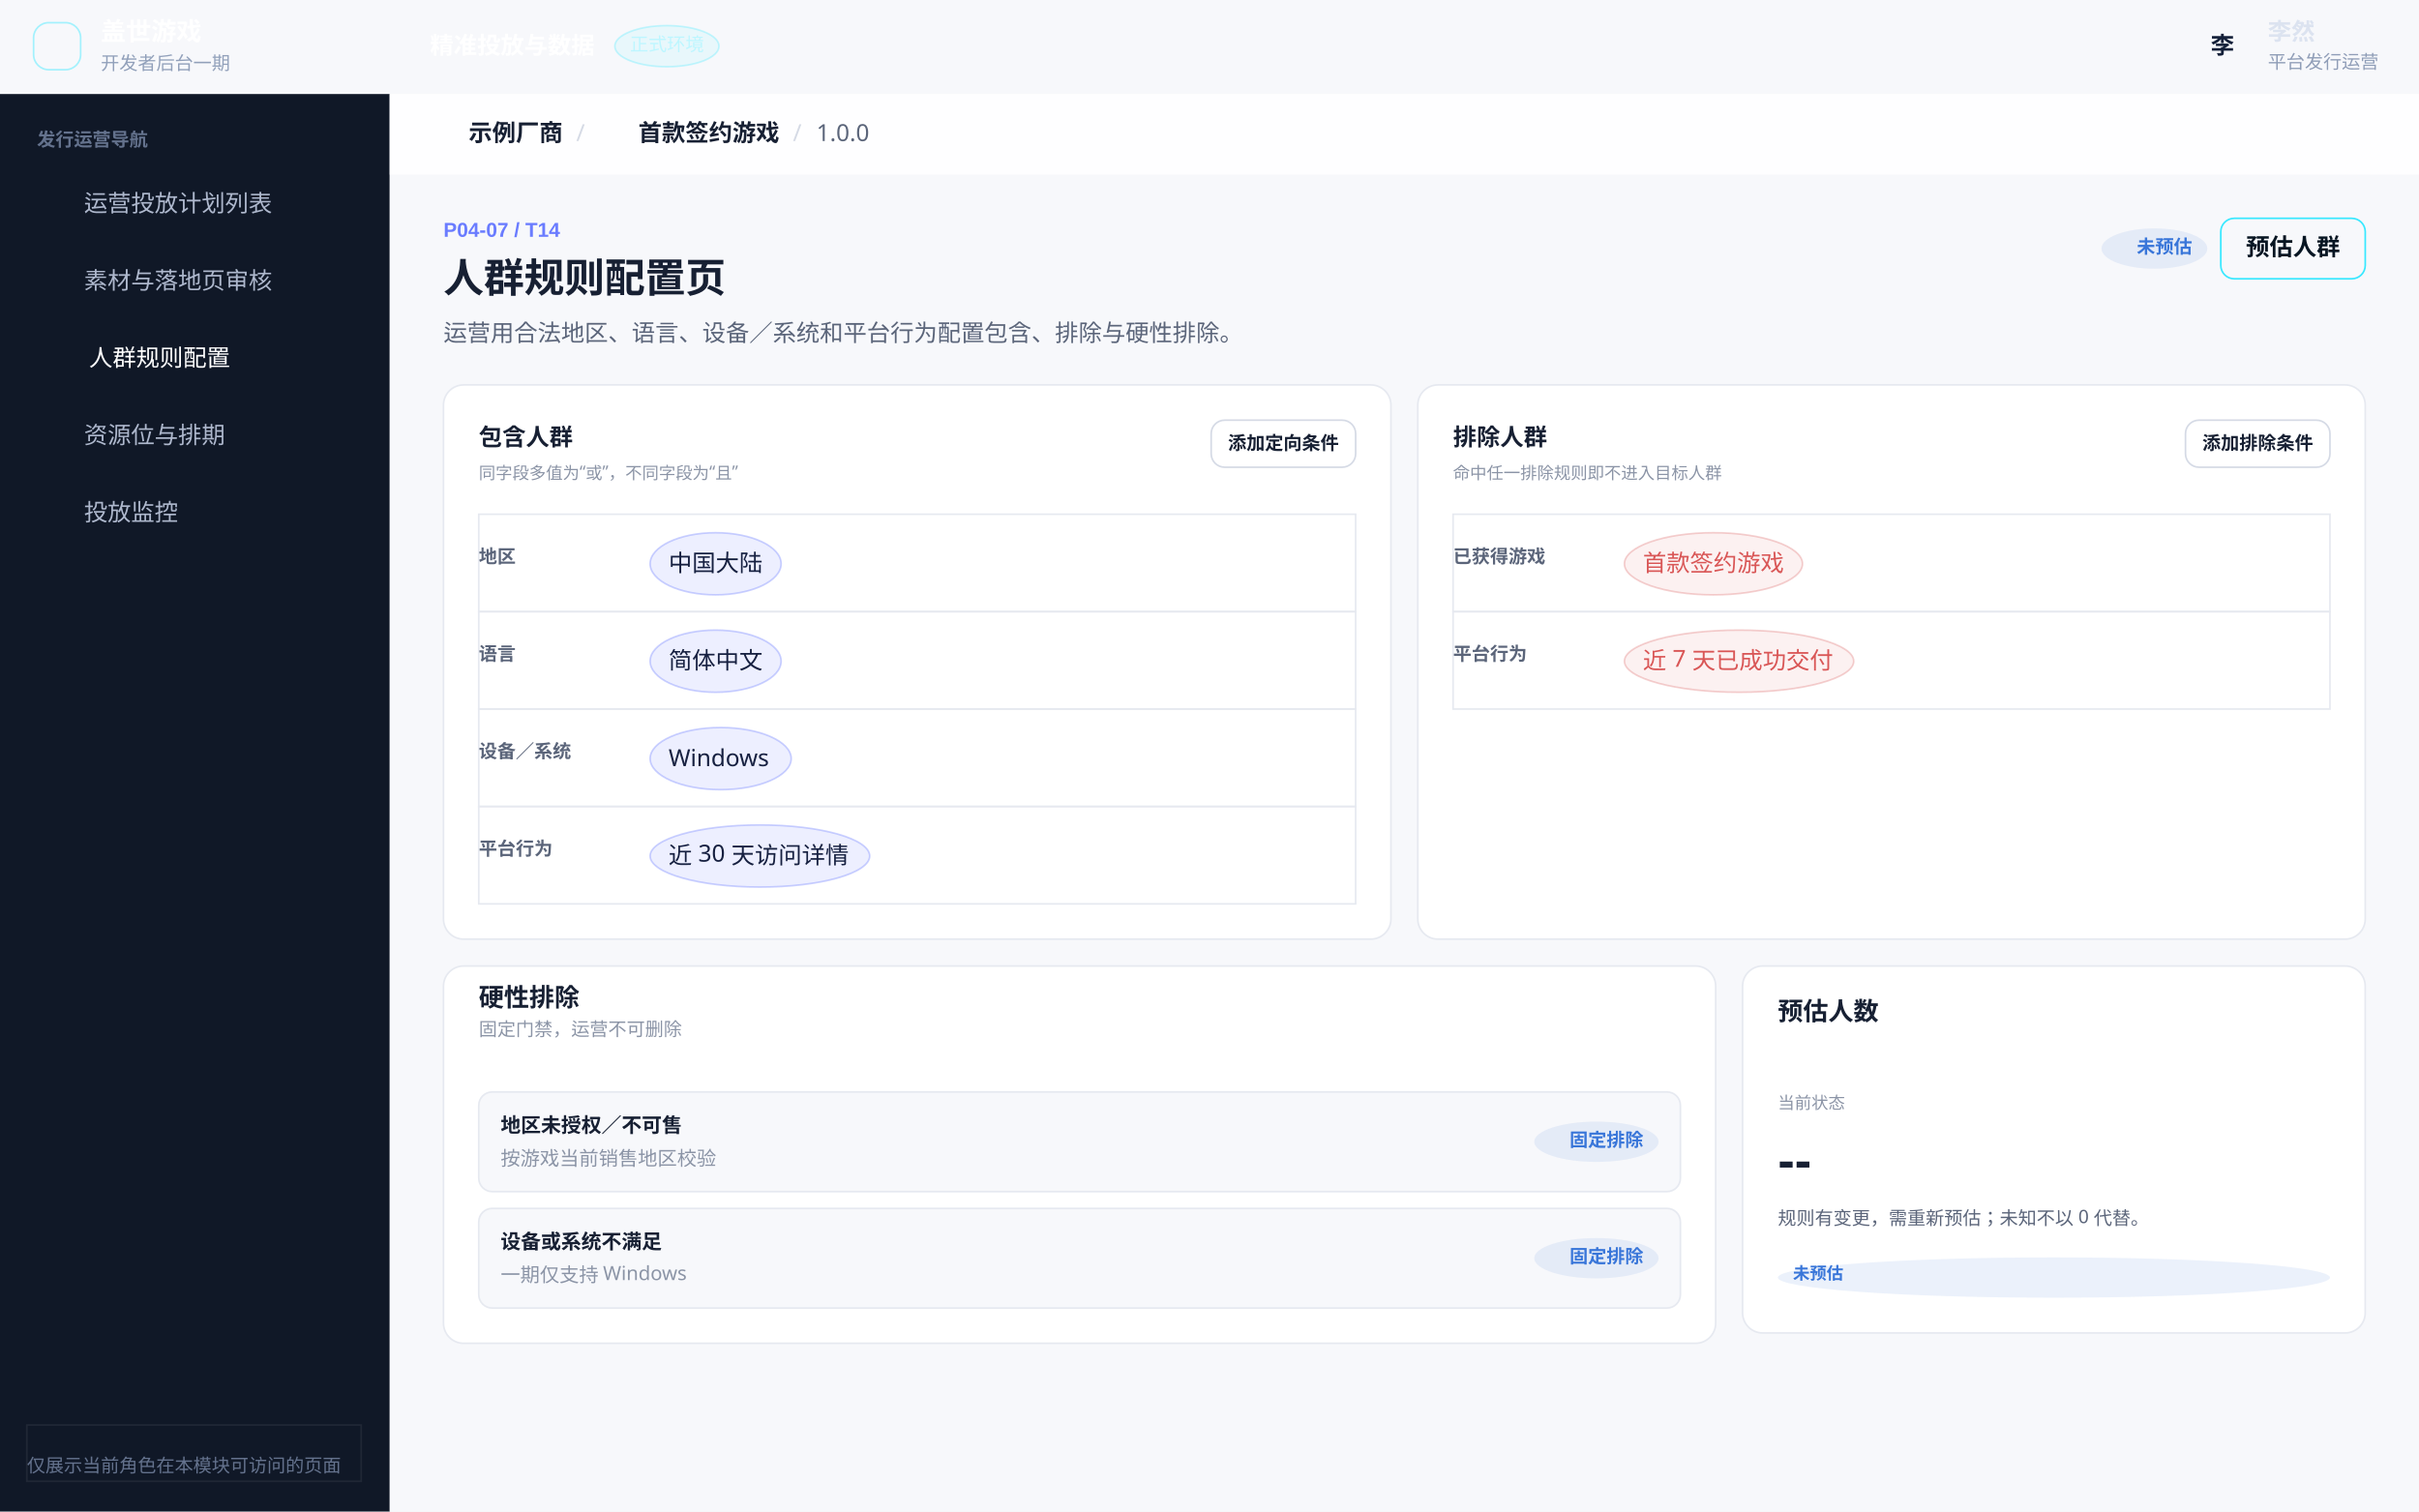
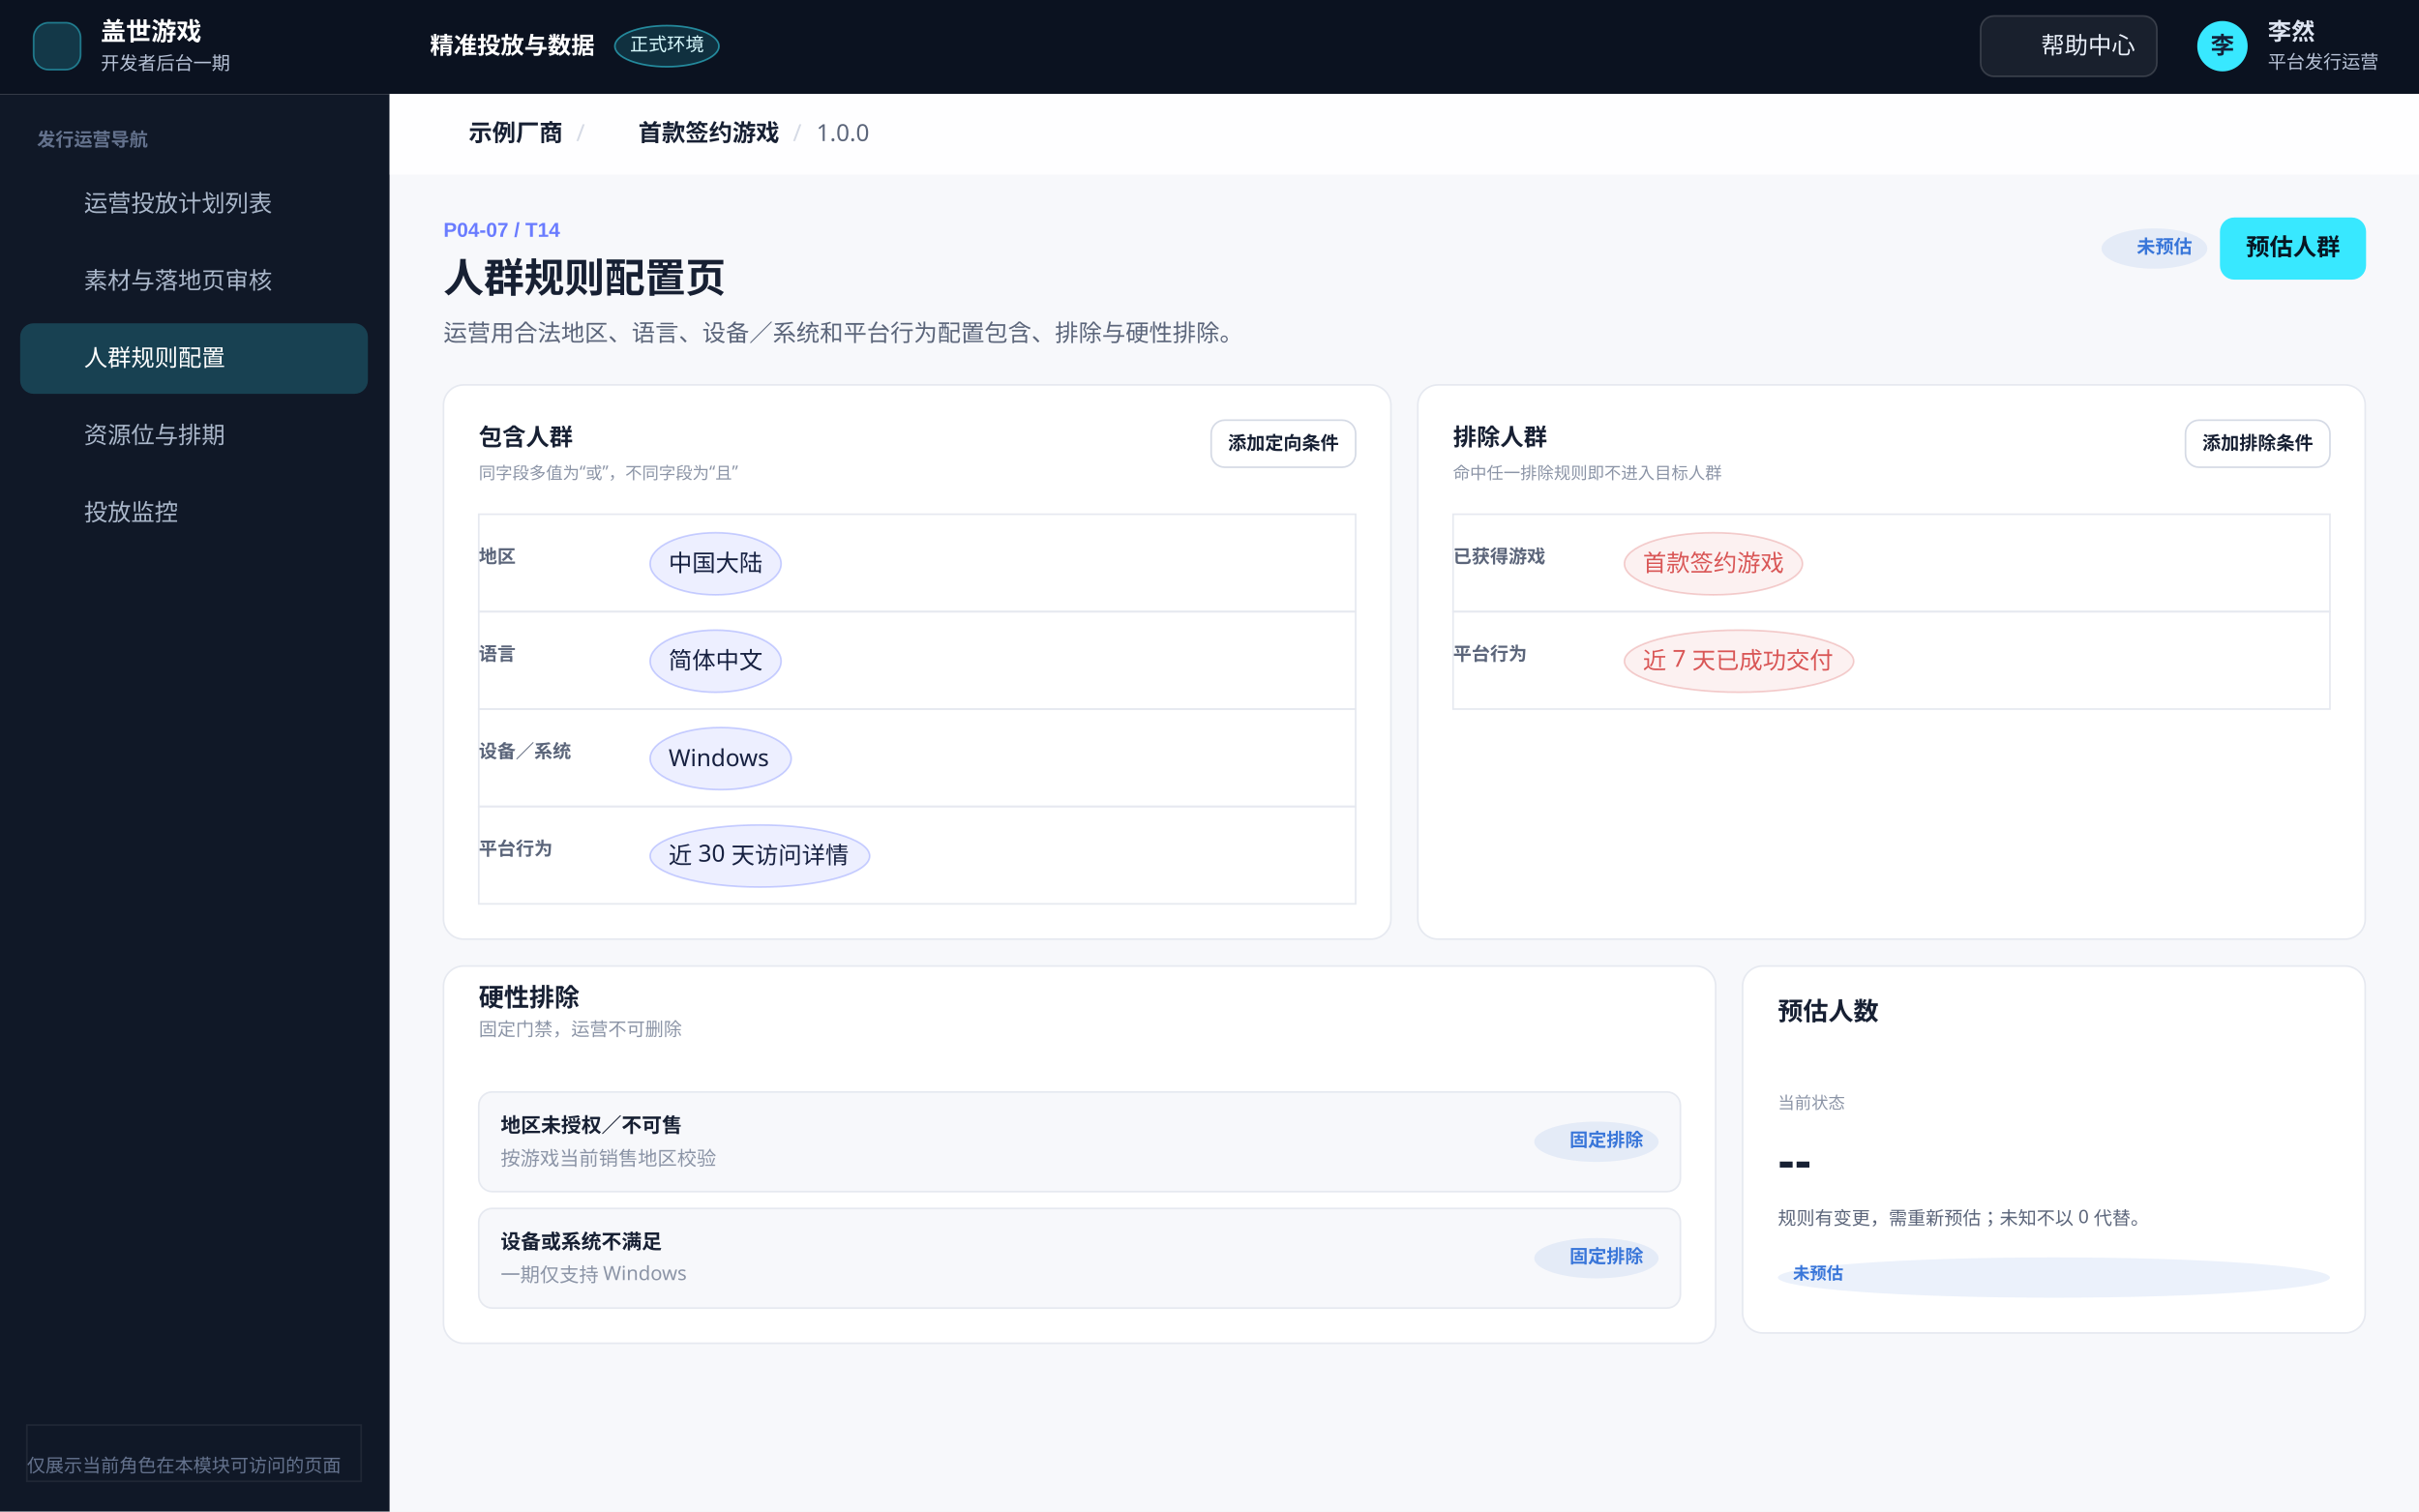
<svg xmlns="http://www.w3.org/2000/svg" width="1440" height="900" viewBox="0 0 1440 900">
  <defs>
    <clipPath id="clip-P04-07">
      <rect width="1440" height="900" />
    </clipPath>
  </defs>
  <g id="P04-07" data-frame-id="P04-07" data-role="operations" data-template="T14" clip-path="url(#clip-P04-07)">
    <rect id="node-P04-07-shape-0" x="0.00" y="0.00" width="1440.00" height="900.00" rx="0.00" fill="#f7f8fb" fill-opacity="1.000" />
-     <rect id="node-P04-07-shape-1" x="20.00" y="13.50" width="28.00" height="28.00" rx="9.00" fill="#000000" fill-opacity="0.000" stroke="#38e8ff" stroke-opacity="0.440" stroke-width="1.00" />
-     <rect id="node-P04-07-shape-2" x="366.00" y="15.25" width="62.00" height="24.50" rx="999.00" fill="#38e8ff" fill-opacity="0.080" stroke="#38e8ff" stroke-opacity="0.280" stroke-width="1.00" />
-     <rect id="node-P04-07-shape-3" x="0.00" y="56.00" width="232.00" height="844.00" rx="0.00" fill="#101827" fill-opacity="1.000" />
-     <rect id="node-P04-07-shape-4" x="16.00" y="848.50" width="199.00" height="33.50" rx="0.00" fill="#000000" fill-opacity="0.000" stroke="#ffffff" stroke-opacity="0.070" stroke-width="1.00" />
-     <rect id="node-P04-07-shape-5" x="232.00" y="56.00" width="1208.00" height="844.00" rx="0.00" fill="#f7f8fb" fill-opacity="1.000" />
-     <rect id="node-P04-07-shape-6" x="232.00" y="56.00" width="1208.00" height="48.00" rx="0.00" fill="#ffffff" fill-opacity="0.880" />
-     <rect id="node-P04-07-shape-7" x="1251.00" y="136.00" width="63.00" height="24.00" rx="999.00" fill="#3976d9" fill-opacity="0.100" />
-     <rect id="node-P04-07-shape-8" x="1322.00" y="130.00" width="86.00" height="36.00" rx="8.00" fill="#000000" fill-opacity="0.000" stroke="#38e8ff" stroke-opacity="1.000" stroke-width="1.00" />
-     <rect id="node-P04-07-shape-9" x="264.00" y="229.19" width="564.00" height="330.00" rx="12.00" fill="#ffffff" fill-opacity="1.000" stroke="#e6e9f0" stroke-opacity="1.000" stroke-width="1.00" />
-     <rect id="node-P04-07-shape-10" x="721.00" y="250.19" width="86.00" height="28.00" rx="8.00" fill="#ffffff" fill-opacity="1.000" stroke="#d5dae5" stroke-opacity="1.000" stroke-width="1.00" />
-     <rect id="node-P04-07-shape-11" x="285.00" y="306.19" width="522.00" height="58.00" rx="0.00" fill="#000000" fill-opacity="0.000" stroke="#e6e9f0" stroke-opacity="1.000" stroke-width="1.00" />
-     <rect id="node-P04-07-shape-12" x="387.00" y="317.19" width="78.00" height="37.00" rx="999.00" fill="#6a7cff" fill-opacity="0.120" stroke="#6a7cff" stroke-opacity="0.350" stroke-width="1.00" />
-     <rect id="node-P04-07-shape-13" x="285.00" y="364.19" width="522.00" height="58.00" rx="0.00" fill="#000000" fill-opacity="0.000" stroke="#e6e9f0" stroke-opacity="1.000" stroke-width="1.00" />
-     <rect id="node-P04-07-shape-14" x="387.00" y="375.19" width="78.00" height="37.00" rx="999.00" fill="#6a7cff" fill-opacity="0.120" stroke="#6a7cff" stroke-opacity="0.350" stroke-width="1.00" />
-     <rect id="node-P04-07-shape-15" x="285.00" y="422.19" width="522.00" height="58.00" rx="0.00" fill="#000000" fill-opacity="0.000" stroke="#e6e9f0" stroke-opacity="1.000" stroke-width="1.00" />
-     <rect id="node-P04-07-shape-16" x="387.00" y="433.19" width="84.00" height="37.00" rx="999.00" fill="#6a7cff" fill-opacity="0.120" stroke="#6a7cff" stroke-opacity="0.350" stroke-width="1.00" />
-     <rect id="node-P04-07-shape-17" x="285.00" y="480.19" width="522.00" height="58.00" rx="0.00" fill="#000000" fill-opacity="0.000" stroke="#e6e9f0" stroke-opacity="1.000" stroke-width="1.00" />
-     <rect id="node-P04-07-shape-18" x="387.00" y="491.19" width="130.72" height="37.00" rx="999.00" fill="#6a7cff" fill-opacity="0.120" stroke="#6a7cff" stroke-opacity="0.350" stroke-width="1.00" />
-     <rect id="node-P04-07-shape-19" x="844.00" y="229.19" width="564.00" height="330.00" rx="12.00" fill="#ffffff" fill-opacity="1.000" stroke="#e6e9f0" stroke-opacity="1.000" stroke-width="1.00" />
-     <rect id="node-P04-07-shape-20" x="1301.00" y="250.19" width="86.00" height="28.00" rx="8.00" fill="#ffffff" fill-opacity="1.000" stroke="#d5dae5" stroke-opacity="1.000" stroke-width="1.00" />
-     <rect id="node-P04-07-shape-21" x="865.00" y="306.19" width="522.00" height="58.00" rx="0.00" fill="#000000" fill-opacity="0.000" stroke="#e6e9f0" stroke-opacity="1.000" stroke-width="1.00" />
-     <rect id="node-P04-07-shape-22" x="967.00" y="317.19" width="106.00" height="37.00" rx="999.00" fill="#d95656" fill-opacity="0.080" stroke="#d95656" stroke-opacity="0.280" stroke-width="1.00" />
-     <rect id="node-P04-07-shape-23" x="865.00" y="364.19" width="522.00" height="58.00" rx="0.00" fill="#000000" fill-opacity="0.000" stroke="#e6e9f0" stroke-opacity="1.000" stroke-width="1.00" />
-     <rect id="node-P04-07-shape-24" x="967.00" y="375.19" width="136.50" height="37.00" rx="999.00" fill="#d95656" fill-opacity="0.080" stroke="#d95656" stroke-opacity="0.280" stroke-width="1.00" />
-     <rect id="node-P04-07-shape-25" x="264.00" y="575.19" width="757.33" height="224.66" rx="12.00" fill="#ffffff" fill-opacity="1.000" stroke="#e6e9f0" stroke-opacity="1.000" stroke-width="1.00" />
-     <rect id="node-P04-07-shape-26" x="285.00" y="650.19" width="715.33" height="59.33" rx="8.00" fill="#f7f8fb" fill-opacity="1.000" stroke="#e6e9f0" stroke-opacity="1.000" stroke-width="1.00" />
-     <rect id="node-P04-07-shape-27" x="913.33" y="667.84" width="74.00" height="24.00" rx="999.00" fill="#3976d9" fill-opacity="0.100" />
-     <rect id="node-P04-07-shape-28" x="285.00" y="719.52" width="715.33" height="59.33" rx="8.00" fill="#f7f8fb" fill-opacity="1.000" stroke="#e6e9f0" stroke-opacity="1.000" stroke-width="1.00" />
-     <rect id="node-P04-07-shape-29" x="913.33" y="737.17" width="74.00" height="24.00" rx="999.00" fill="#3976d9" fill-opacity="0.100" />
-     <rect id="node-P04-07-shape-30" x="1037.33" y="575.19" width="370.66" height="218.50" rx="12.00" fill="#ffffff" fill-opacity="1.000" stroke="#e6e9f0" stroke-opacity="1.000" stroke-width="1.00" />
-     <rect id="node-P04-07-shape-31" x="1058.33" y="748.69" width="328.66" height="24.00" rx="999.00" fill="#3976d9" fill-opacity="0.100" />
+     <rect id="node-P04-07-shape-1" x="0.00" y="0.00" width="1440.00" height="56.00" rx="0.00" fill="#0b1220" fill-opacity="1.000" />
+     <rect id="node-P04-07-shape-2" x="20.00" y="13.50" width="28.00" height="28.00" rx="9.00" fill="#38e8ff" fill-opacity="0.180" stroke="#38e8ff" stroke-opacity="0.440" stroke-width="1.00" />
+     <rect id="node-P04-07-shape-3" x="366.00" y="15.25" width="62.00" height="24.50" rx="999.00" fill="#38e8ff" fill-opacity="0.140" stroke="#38e8ff" stroke-opacity="0.520" stroke-width="1.00" />
+     <rect id="node-P04-07-shape-4" x="1179.00" y="9.50" width="105.00" height="36.00" rx="8.00" fill="#ffffff" fill-opacity="0.060" stroke="#ffffff" stroke-opacity="0.160" stroke-width="1.00" />
+     <rect id="node-P04-07-shape-5" x="1308.00" y="12.50" width="30.00" height="30.00" rx="50.00" fill="#38e8ff" fill-opacity="1.000" />
+     <rect id="node-P04-07-shape-6" x="0.00" y="56.00" width="232.00" height="844.00" rx="0.00" fill="#101827" fill-opacity="1.000" />
+     <rect id="node-P04-07-shape-7" x="12.00" y="192.50" width="207.00" height="42.00" rx="8.00" fill="#38e8ff" fill-opacity="0.200" />
+     <rect id="node-P04-07-shape-8" x="16.00" y="848.50" width="199.00" height="33.50" rx="0.00" fill="#000000" fill-opacity="0.000" stroke="#ffffff" stroke-opacity="0.070" stroke-width="1.00" />
+     <rect id="node-P04-07-shape-9" x="232.00" y="56.00" width="1208.00" height="844.00" rx="0.00" fill="#f7f8fb" fill-opacity="1.000" />
+     <rect id="node-P04-07-shape-10" x="232.00" y="56.00" width="1208.00" height="48.00" rx="0.00" fill="#ffffff" fill-opacity="0.880" />
+     <rect id="node-P04-07-shape-11" x="1251.00" y="136.00" width="63.00" height="24.00" rx="999.00" fill="#3976d9" fill-opacity="0.100" />
+     <rect id="node-P04-07-shape-12" x="1322.00" y="130.00" width="86.00" height="36.00" rx="8.00" fill="#38e8ff" fill-opacity="1.000" stroke="#38e8ff" stroke-opacity="1.000" stroke-width="1.00" />
+     <rect id="node-P04-07-shape-13" x="264.00" y="229.19" width="564.00" height="330.00" rx="12.00" fill="#ffffff" fill-opacity="1.000" stroke="#e6e9f0" stroke-opacity="1.000" stroke-width="1.00" />
+     <rect id="node-P04-07-shape-14" x="721.00" y="250.19" width="86.00" height="28.00" rx="8.00" fill="#ffffff" fill-opacity="1.000" stroke="#d5dae5" stroke-opacity="1.000" stroke-width="1.00" />
+     <rect id="node-P04-07-shape-15" x="285.00" y="306.19" width="522.00" height="58.00" rx="0.00" fill="#000000" fill-opacity="0.000" stroke="#e6e9f0" stroke-opacity="1.000" stroke-width="1.00" />
+     <rect id="node-P04-07-shape-16" x="387.00" y="317.19" width="78.00" height="37.00" rx="999.00" fill="#6a7cff" fill-opacity="0.120" stroke="#6a7cff" stroke-opacity="0.350" stroke-width="1.00" />
+     <rect id="node-P04-07-shape-17" x="285.00" y="364.19" width="522.00" height="58.00" rx="0.00" fill="#000000" fill-opacity="0.000" stroke="#e6e9f0" stroke-opacity="1.000" stroke-width="1.00" />
+     <rect id="node-P04-07-shape-18" x="387.00" y="375.19" width="78.00" height="37.00" rx="999.00" fill="#6a7cff" fill-opacity="0.120" stroke="#6a7cff" stroke-opacity="0.350" stroke-width="1.00" />
+     <rect id="node-P04-07-shape-19" x="285.00" y="422.19" width="522.00" height="58.00" rx="0.00" fill="#000000" fill-opacity="0.000" stroke="#e6e9f0" stroke-opacity="1.000" stroke-width="1.00" />
+     <rect id="node-P04-07-shape-20" x="387.00" y="433.19" width="84.00" height="37.00" rx="999.00" fill="#6a7cff" fill-opacity="0.120" stroke="#6a7cff" stroke-opacity="0.350" stroke-width="1.00" />
+     <rect id="node-P04-07-shape-21" x="285.00" y="480.19" width="522.00" height="58.00" rx="0.00" fill="#000000" fill-opacity="0.000" stroke="#e6e9f0" stroke-opacity="1.000" stroke-width="1.00" />
+     <rect id="node-P04-07-shape-22" x="387.00" y="491.19" width="130.72" height="37.00" rx="999.00" fill="#6a7cff" fill-opacity="0.120" stroke="#6a7cff" stroke-opacity="0.350" stroke-width="1.00" />
+     <rect id="node-P04-07-shape-23" x="844.00" y="229.19" width="564.00" height="330.00" rx="12.00" fill="#ffffff" fill-opacity="1.000" stroke="#e6e9f0" stroke-opacity="1.000" stroke-width="1.00" />
+     <rect id="node-P04-07-shape-24" x="1301.00" y="250.19" width="86.00" height="28.00" rx="8.00" fill="#ffffff" fill-opacity="1.000" stroke="#d5dae5" stroke-opacity="1.000" stroke-width="1.00" />
+     <rect id="node-P04-07-shape-25" x="865.00" y="306.19" width="522.00" height="58.00" rx="0.00" fill="#000000" fill-opacity="0.000" stroke="#e6e9f0" stroke-opacity="1.000" stroke-width="1.00" />
+     <rect id="node-P04-07-shape-26" x="967.00" y="317.19" width="106.00" height="37.00" rx="999.00" fill="#d95656" fill-opacity="0.080" stroke="#d95656" stroke-opacity="0.280" stroke-width="1.00" />
+     <rect id="node-P04-07-shape-27" x="865.00" y="364.19" width="522.00" height="58.00" rx="0.00" fill="#000000" fill-opacity="0.000" stroke="#e6e9f0" stroke-opacity="1.000" stroke-width="1.00" />
+     <rect id="node-P04-07-shape-28" x="967.00" y="375.19" width="136.50" height="37.00" rx="999.00" fill="#d95656" fill-opacity="0.080" stroke="#d95656" stroke-opacity="0.280" stroke-width="1.00" />
+     <rect id="node-P04-07-shape-29" x="264.00" y="575.19" width="757.33" height="224.66" rx="12.00" fill="#ffffff" fill-opacity="1.000" stroke="#e6e9f0" stroke-opacity="1.000" stroke-width="1.00" />
+     <rect id="node-P04-07-shape-30" x="285.00" y="650.19" width="715.33" height="59.33" rx="8.00" fill="#f7f8fb" fill-opacity="1.000" stroke="#e6e9f0" stroke-opacity="1.000" stroke-width="1.00" />
+     <rect id="node-P04-07-shape-31" x="913.33" y="667.84" width="74.00" height="24.00" rx="999.00" fill="#3976d9" fill-opacity="0.100" />
+     <rect id="node-P04-07-shape-32" x="285.00" y="719.52" width="715.33" height="59.33" rx="8.00" fill="#f7f8fb" fill-opacity="1.000" stroke="#e6e9f0" stroke-opacity="1.000" stroke-width="1.00" />
+     <rect id="node-P04-07-shape-33" x="913.33" y="737.17" width="74.00" height="24.00" rx="999.00" fill="#3976d9" fill-opacity="0.100" />
+     <rect id="node-P04-07-shape-34" x="1037.33" y="575.19" width="370.66" height="218.50" rx="12.00" fill="#ffffff" fill-opacity="1.000" stroke="#e6e9f0" stroke-opacity="1.000" stroke-width="1.00" />
+     <rect id="node-P04-07-shape-35" x="1058.33" y="748.69" width="328.66" height="24.00" rx="999.00" fill="#3976d9" fill-opacity="0.100" />
    <text x="60.00" y="24.00" font-family="Microsoft YaHei" font-size="15.00" font-weight="650" fill="#ffffff" fill-opacity="1.000">盖世游戏</text>
-     <text x="60.00" y="41.50" font-family="Microsoft YaHei" font-size="11.00" font-weight="400" fill="#91a0ba" fill-opacity="1.000">开发者后台一期</text>
+     <text x="60.00" y="41.50" font-family="Microsoft YaHei" font-size="11.00" font-weight="400" fill="#b7c2d6" fill-opacity="1.000">开发者后台一期</text>
    <text x="256.00" y="32.00" font-family="Microsoft YaHei" font-size="14.00" font-weight="700" fill="#ffffff" fill-opacity="1.000">精准投放与数据</text>
-     <text x="375.00" y="30.25" font-family="Microsoft YaHei" font-size="11.00" font-weight="400" fill="#bdf6ff" fill-opacity="1.000">正式环境</text>
+     <text x="375.00" y="30.25" font-family="Microsoft YaHei" font-size="11.00" font-weight="400" fill="#d9fbff" fill-opacity="1.000">正式环境</text>
+     <text x="1215.00" y="32.00" font-family="Microsoft YaHei" font-size="14.00" font-weight="400" fill="#eaf0fa" fill-opacity="1.000">帮助中心</text>
    <text x="1316.00" y="32.00" font-family="Microsoft YaHei" font-size="14.00" font-weight="700" fill="#142039" fill-opacity="1.000">李</text>
    <text x="1350.00" y="23.75" font-family="Microsoft YaHei" font-size="14.00" font-weight="700" fill="#dce3f0" fill-opacity="1.000">李然</text>
-     <text x="1350.00" y="40.75" font-family="Microsoft YaHei" font-size="11.00" font-weight="400" fill="#8f9db7" fill-opacity="1.000">平台发行运营</text>
+     <text x="1350.00" y="40.75" font-family="Microsoft YaHei" font-size="11.00" font-weight="400" fill="#b7c2d6" fill-opacity="1.000">平台发行运营</text>
    <text x="22.00" y="87.00" font-family="Microsoft YaHei" font-size="11.00" font-weight="700" fill="#64728d" fill-opacity="1.000">发行运营导航</text>
-     <text x="50.00" y="126.00" font-family="Microsoft YaHei" font-size="14.00" font-weight="400" fill="#aeb8cd" fill-opacity="1.000">运营投放计划列表</text>
-     <text x="50.00" y="172.00" font-family="Microsoft YaHei" font-size="14.00" font-weight="400" fill="#aeb8cd" fill-opacity="1.000">素材与落地页审核</text>
-     <text x="53.00" y="218.00" font-family="Microsoft YaHei" font-size="14.00" font-weight="400" fill="#ffffff" fill-opacity="1.000">人群规则配置</text>
-     <text x="50.00" y="264.00" font-family="Microsoft YaHei" font-size="14.00" font-weight="400" fill="#aeb8cd" fill-opacity="1.000">资源位与排期</text>
-     <text x="50.00" y="310.00" font-family="Microsoft YaHei" font-size="14.00" font-weight="400" fill="#aeb8cd" fill-opacity="1.000">投放监控</text>
+     <text x="50.00" y="126.00" font-family="Microsoft YaHei" font-size="14.00" font-weight="400" fill="#aab7ca" fill-opacity="1.000">运营投放计划列表</text>
+     <text x="50.00" y="172.00" font-family="Microsoft YaHei" font-size="14.00" font-weight="400" fill="#aab7ca" fill-opacity="1.000">素材与落地页审核</text>
+     <text x="50.00" y="218.00" font-family="Microsoft YaHei" font-size="14.00" font-weight="400" fill="#ffffff" fill-opacity="1.000">人群规则配置</text>
+     <text x="50.00" y="264.00" font-family="Microsoft YaHei" font-size="14.00" font-weight="400" fill="#aab7ca" fill-opacity="1.000">资源位与排期</text>
+     <text x="50.00" y="310.00" font-family="Microsoft YaHei" font-size="14.00" font-weight="400" fill="#aab7ca" fill-opacity="1.000">投放监控</text>
    <text x="16.00" y="876.50" font-family="Microsoft YaHei" font-size="11.00" font-weight="400" fill="#64728d" fill-opacity="1.000">仅展示当前角色在本模块可访问的页面</text>
    <text x="279.00" y="84.00" font-family="Microsoft YaHei" font-size="14.00" font-weight="600" fill="#172033" fill-opacity="1.000">示例厂商</text>
    <text x="343.00" y="84.00" font-family="Microsoft YaHei" font-size="14.00" font-weight="400" fill="#d5dae5" fill-opacity="1.000">/</text>
    <text x="379.98" y="84.00" font-family="Microsoft YaHei" font-size="14.00" font-weight="600" fill="#172033" fill-opacity="1.000">首款签约游戏</text>
    <text x="471.98" y="84.00" font-family="Microsoft YaHei" font-size="14.00" font-weight="400" fill="#d5dae5" fill-opacity="1.000">/</text>
    <text x="485.97" y="84.00" font-family="Microsoft YaHei" font-size="14.00" font-weight="400" fill="#5b657a" fill-opacity="1.000">1.0.0</text>
    <text x="264.00" y="141.00" font-family="Arial" font-size="12.00" font-weight="700" fill="#6a7cff" fill-opacity="1.000">P04-07 / T14</text>
    <text x="264.00" y="174.00" font-family="Microsoft YaHei" font-size="24.00" font-weight="700" fill="#172033" fill-opacity="1.000">人群规则配置页</text>
    <text x="264.00" y="203.19" font-family="Microsoft YaHei" font-size="14.00" font-weight="400" fill="#5b657a" fill-opacity="1.000">运营用合法地区、语言、设备／系统和平台行为配置包含、排除与硬性排除。</text>
    <text x="1272.00" y="150.75" font-family="Microsoft YaHei" font-size="11.00" font-weight="650" fill="#3976d9" fill-opacity="1.000">未预估</text>
    <text x="1337.00" y="152.00" font-family="Microsoft YaHei" font-size="14.00" font-weight="650" fill="#071522" fill-opacity="1.000">预估人群</text>
    <text x="285.00" y="265.19" font-family="Microsoft YaHei" font-size="14.00" font-weight="700" fill="#172033" fill-opacity="1.000">包含人群</text>
    <text x="285.00" y="285.19" font-family="Microsoft YaHei" font-size="10.00" font-weight="400" fill="#8b94a6" fill-opacity="1.000">同字段多值为“或”，不同字段为“且”</text>
    <text x="731.00" y="267.69" font-family="Microsoft YaHei" font-size="11.00" font-weight="650" fill="#172033" fill-opacity="1.000">添加定向条件</text>
    <text x="285.00" y="335.19" font-family="Microsoft YaHei" font-size="11.00" font-weight="650" fill="#5b657a" fill-opacity="1.000">地区</text>
    <text x="398.00" y="340.19" font-family="Microsoft YaHei" font-size="14.00" font-weight="400" fill="#162040" fill-opacity="1.000">中国大陆</text>
    <text x="285.00" y="393.19" font-family="Microsoft YaHei" font-size="11.00" font-weight="650" fill="#5b657a" fill-opacity="1.000">语言</text>
    <text x="398.00" y="398.19" font-family="Microsoft YaHei" font-size="14.00" font-weight="400" fill="#162040" fill-opacity="1.000">简体中文</text>
    <text x="285.00" y="451.19" font-family="Microsoft YaHei" font-size="11.00" font-weight="650" fill="#5b657a" fill-opacity="1.000">设备／系统</text>
    <text x="398.00" y="456.19" font-family="Microsoft YaHei" font-size="14.00" font-weight="400" fill="#162040" fill-opacity="1.000">Windows</text>
    <text x="285.00" y="509.19" font-family="Microsoft YaHei" font-size="11.00" font-weight="650" fill="#5b657a" fill-opacity="1.000">平台行为</text>
    <text x="398.00" y="514.19" font-family="Microsoft YaHei" font-size="14.00" font-weight="400" fill="#162040" fill-opacity="1.000">近 30 天访问详情</text>
    <text x="865.00" y="265.19" font-family="Microsoft YaHei" font-size="14.00" font-weight="700" fill="#172033" fill-opacity="1.000">排除人群</text>
    <text x="865.00" y="285.19" font-family="Microsoft YaHei" font-size="10.00" font-weight="400" fill="#8b94a6" fill-opacity="1.000">命中任一排除规则即不进入目标人群</text>
    <text x="1311.00" y="267.69" font-family="Microsoft YaHei" font-size="11.00" font-weight="650" fill="#172033" fill-opacity="1.000">添加排除条件</text>
    <text x="865.00" y="335.19" font-family="Microsoft YaHei" font-size="11.00" font-weight="650" fill="#5b657a" fill-opacity="1.000">已获得游戏</text>
    <text x="978.00" y="340.19" font-family="Microsoft YaHei" font-size="14.00" font-weight="400" fill="#d95656" fill-opacity="1.000">首款签约游戏</text>
    <text x="865.00" y="393.19" font-family="Microsoft YaHei" font-size="11.00" font-weight="650" fill="#5b657a" fill-opacity="1.000">平台行为</text>
    <text x="978.00" y="398.19" font-family="Microsoft YaHei" font-size="14.00" font-weight="400" fill="#d95656" fill-opacity="1.000">近 7 天已成功交付</text>
    <text x="285.00" y="599.19" font-family="Microsoft YaHei" font-size="15.00" font-weight="700" fill="#172033" fill-opacity="1.000">硬性排除</text>
    <text x="285.00" y="616.69" font-family="Microsoft YaHei" font-size="11.00" font-weight="400" fill="#8b94a6" fill-opacity="1.000">固定门禁，运营不可删除</text>
    <text x="298.00" y="674.19" font-family="Microsoft YaHei" font-size="12.00" font-weight="700" fill="#172033" fill-opacity="1.000">地区未授权／不可售</text>
    <text x="298.00" y="693.85" font-family="Microsoft YaHei" font-size="11.67" font-weight="400" fill="#8b94a6" fill-opacity="1.000">按游戏当前销售地区校验</text>
    <text x="934.33" y="682.59" font-family="Microsoft YaHei" font-size="11.00" font-weight="650" fill="#3976d9" fill-opacity="1.000">固定排除</text>
    <text x="298.00" y="743.52" font-family="Microsoft YaHei" font-size="12.00" font-weight="700" fill="#172033" fill-opacity="1.000">设备或系统不满足</text>
    <text x="298.00" y="763.18" font-family="Microsoft YaHei" font-size="11.67" font-weight="400" fill="#8b94a6" fill-opacity="1.000">一期仅支持 Windows</text>
    <text x="934.33" y="751.92" font-family="Microsoft YaHei" font-size="11.00" font-weight="650" fill="#3976d9" fill-opacity="1.000">固定排除</text>
    <text x="1058.33" y="607.44" font-family="Microsoft YaHei" font-size="15.00" font-weight="700" fill="#172033" fill-opacity="1.000">预估人数</text>
    <text x="1058.33" y="660.19" font-family="Microsoft YaHei" font-size="10.00" font-weight="400" fill="#8b94a6" fill-opacity="1.000">当前状态</text>
    <text x="1058.33" y="701.19" font-family="Arial" font-size="30.00" font-weight="700" fill="#172033" fill-opacity="1.000">--</text>
    <text x="1058.33" y="729.19" font-family="Microsoft YaHei" font-size="11.00" font-weight="400" fill="#5b657a" fill-opacity="1.000">规则有变更，需重新预估；未知不以 0 代替。</text>
    <text x="1067.33" y="761.69" font-family="Microsoft YaHei" font-size="10.00" font-weight="650" fill="#3976d9" fill-opacity="1.000">未预估</text>
  </g>
</svg>
